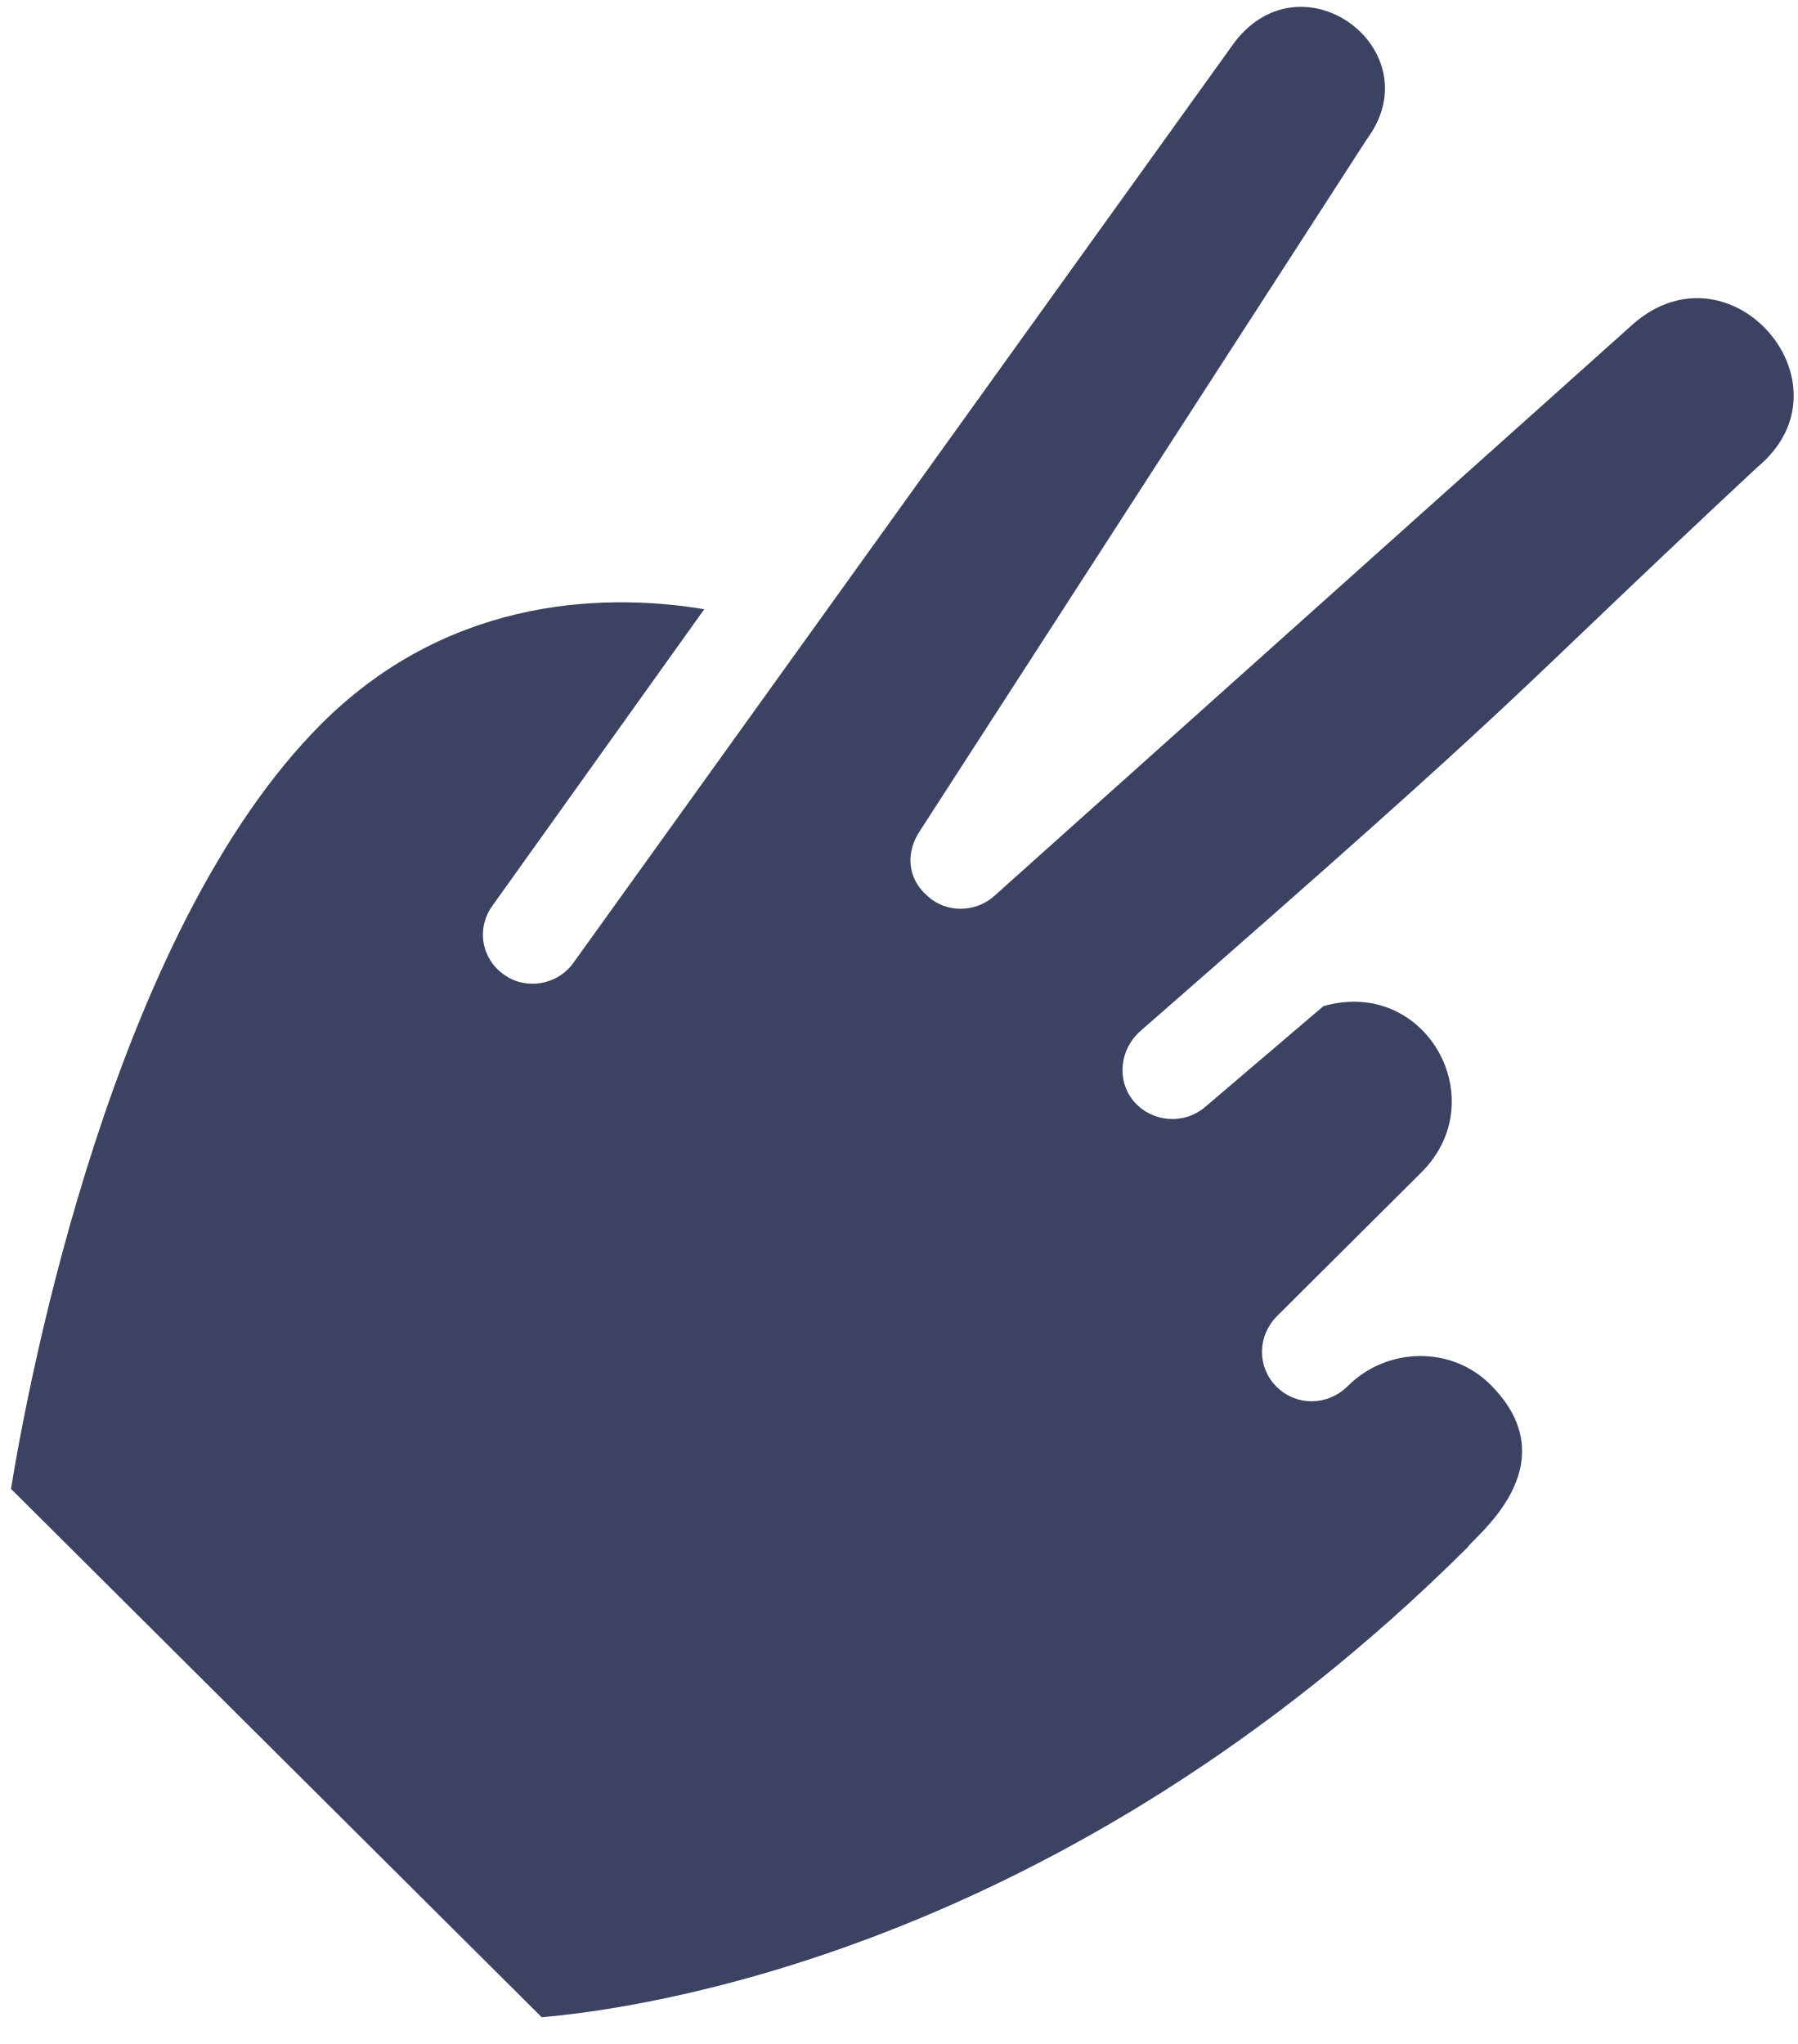
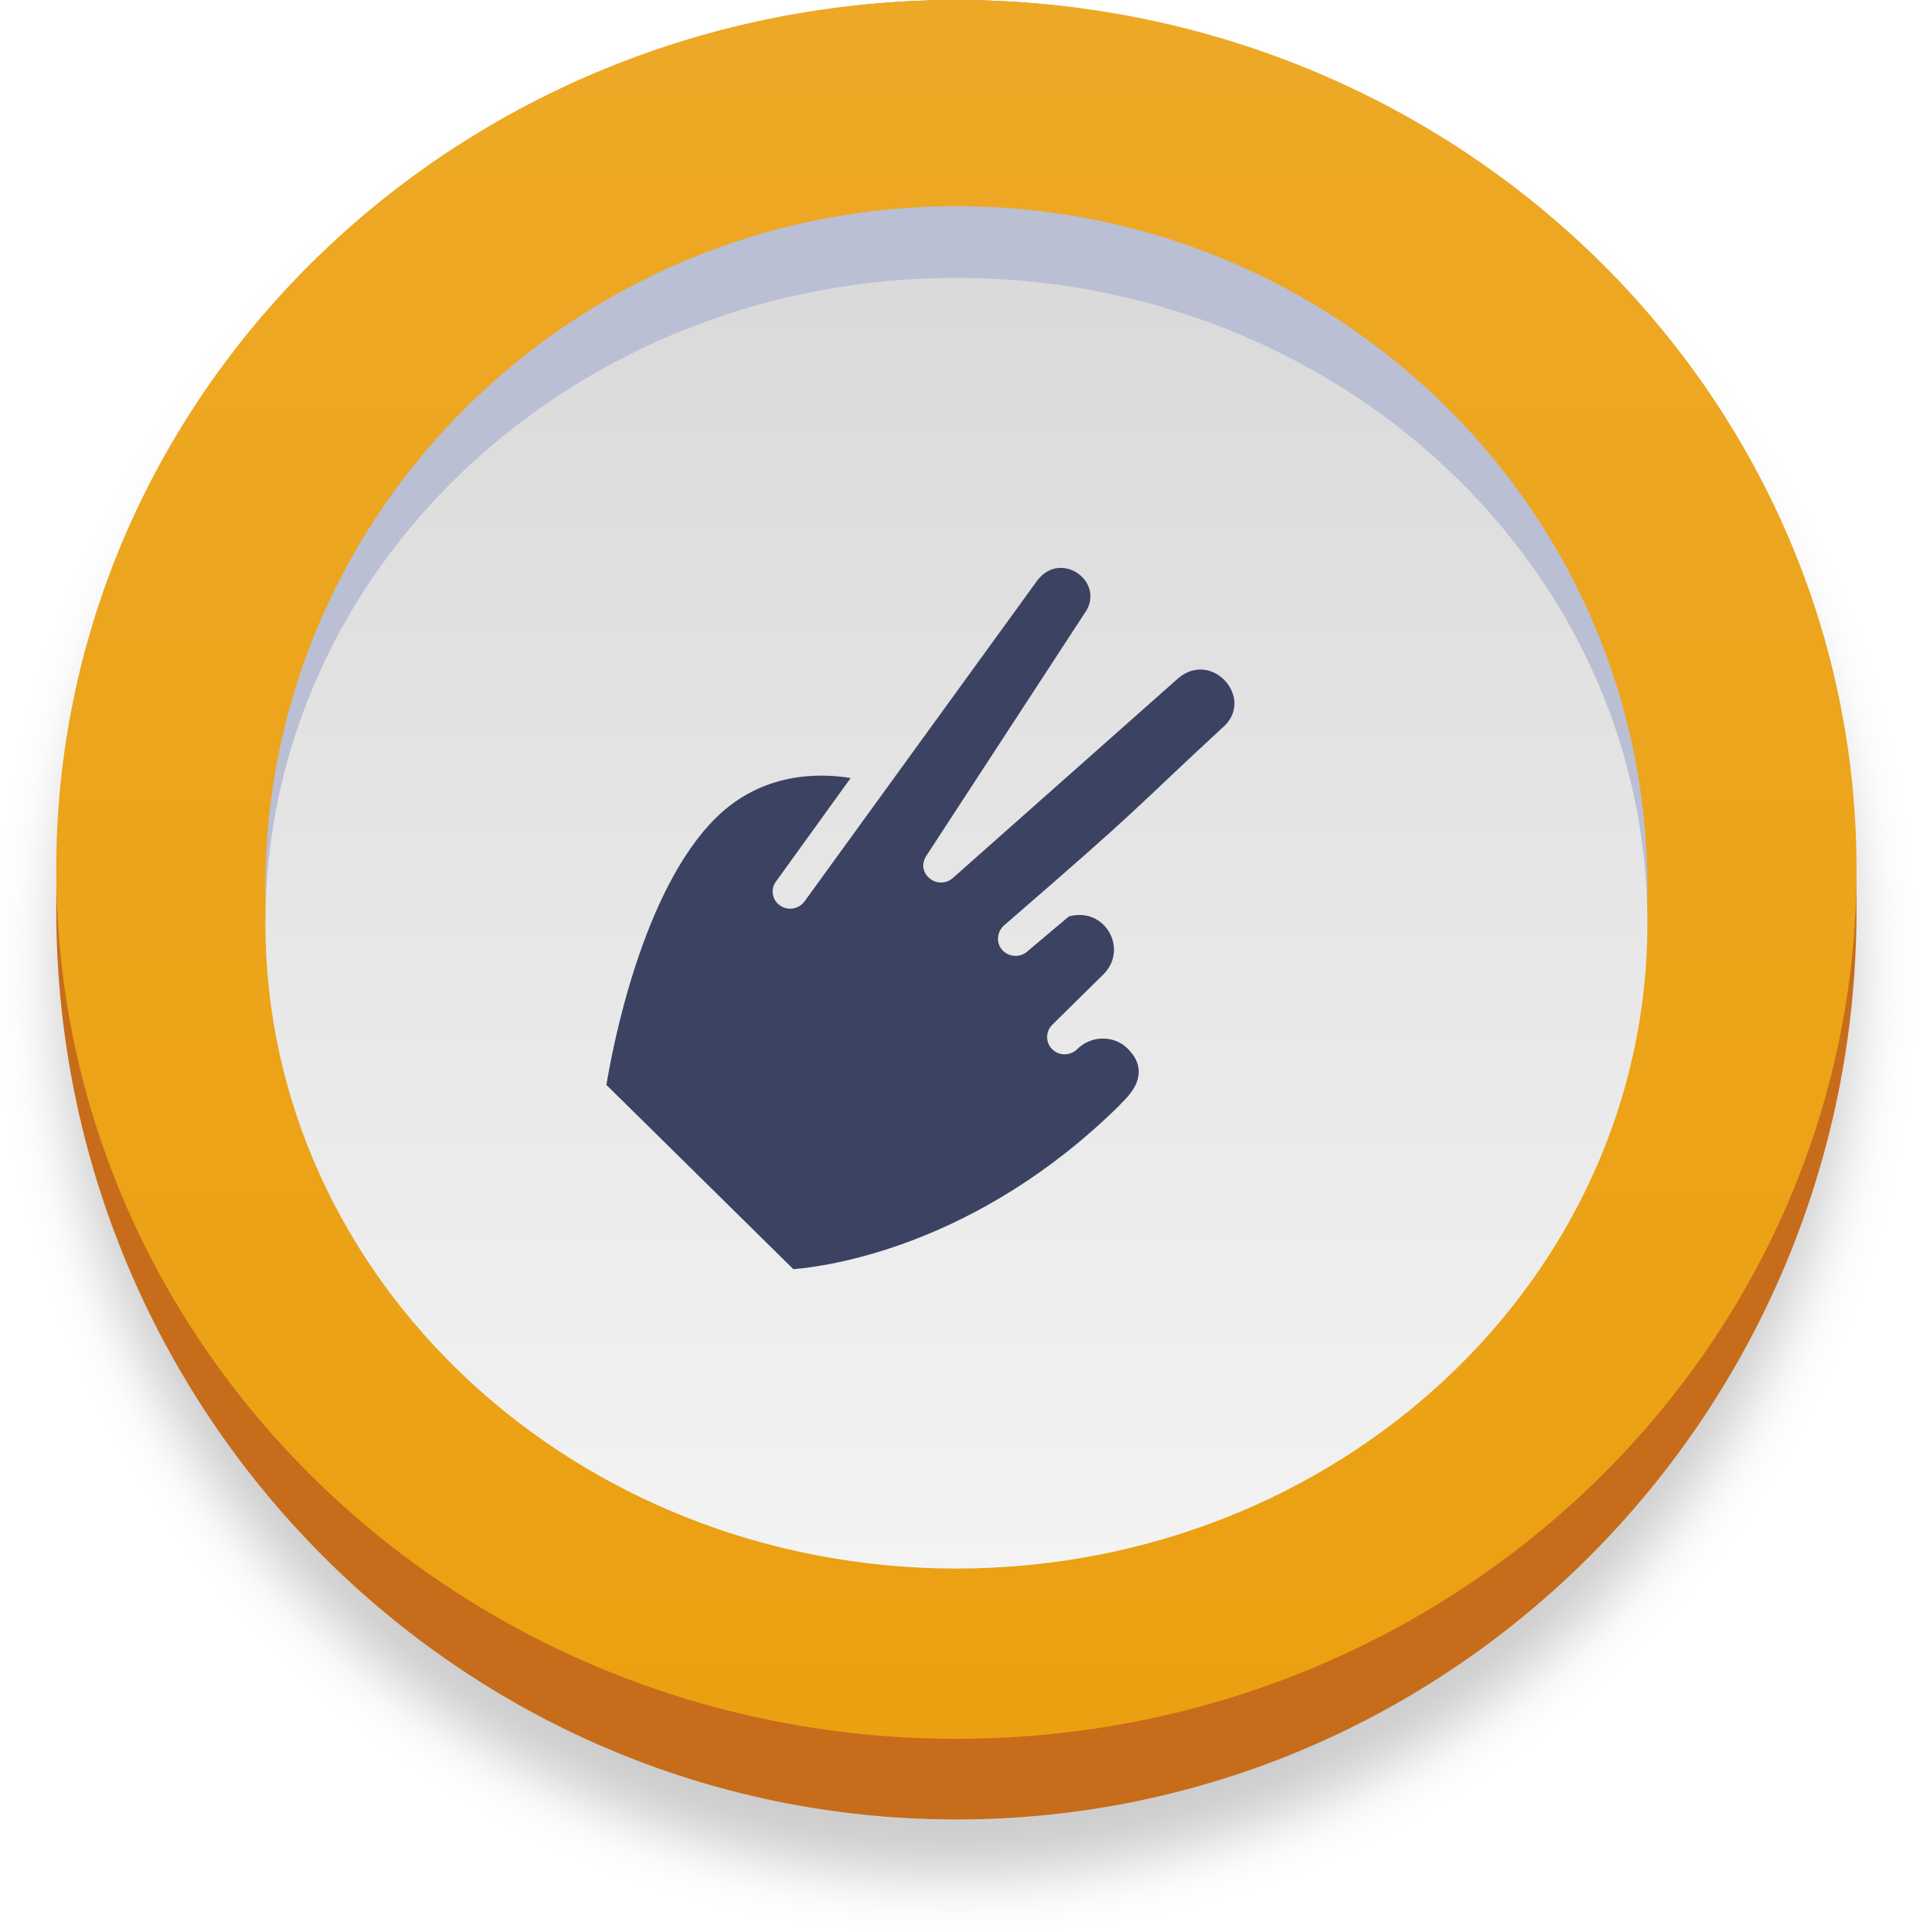
- <svg xmlns="http://www.w3.org/2000/svg" width="51" height="58">
-   <path fill="#3B4262" d="M13.971 25.702l6.012-8.415c-2.499-.415-7.088-.507-10.846 3.235C3.212 26.421.812 39.163.312 42.248L15.37 57.24c2.711-.232 14.713-1.827 26.279-13.34.122-.249 2.94-2.321.636-4.614-1.1-1.095-2.919-1.074-4.042.044-.572.57-1.461.577-2.021.02-.56-.557-.552-1.443.02-2.012l4.087-4.069c2.076-2.067.119-5.555-2.78-4.717l-3.345 2.851c-.611.53-1.52.439-2.022-.14-.519-.597-.408-1.503.183-2.013 11.687-10.208 9.98-8.979 17.5-15.995 2.809-2.329-.725-6.447-3.493-4.09L28.182 25.45c-.529.448-1.34.457-1.86-.02-.601-.517-.615-1.262-.222-1.85L38.787 3.944c1.854-2.5-1.795-5.277-3.749-2.757L16.28 27.307c-.452.65-1.364.8-1.985.345a1.377 1.377 0 01-.323-1.95z" />
+ <svg xmlns="http://www.w3.org/2000/svg" width="102" height="103" viewBox="0 0 102 103" fill="none">
+   <g filter="url(#filter0_d_0_667)">
+     <ellipse cx="51" cy="48.5" rx="48" ry="48.5" fill="#C76C1B" />
+   </g>
+   <ellipse cx="51" cy="46.35" rx="48" ry="46.35" fill="#EB9F0E" />
+   <ellipse cx="51" cy="46.35" rx="48" ry="46.35" fill="url(#paint0_linear_0_667)" />
+   <ellipse cx="51" cy="47.306" rx="36.849" ry="36.315" fill="#BABFD4" />
+   <ellipse cx="51" cy="49.217" rx="36.849" ry="34.404" fill="url(#paint1_linear_0_667)" />
+   <path d="M41.38 46.995L45.361 41.479C43.706 41.207 40.668 41.147 38.18 43.599C34.257 47.465 32.668 55.817 32.337 57.839L42.307 67.664C44.102 67.513 52.048 66.467 59.705 58.921C59.786 58.758 61.651 57.4 60.126 55.897C59.398 55.18 58.194 55.193 57.45 55.926C57.072 56.299 56.483 56.304 56.112 55.939C55.741 55.574 55.747 54.993 56.125 54.62L58.831 51.954C60.206 50.599 58.91 48.313 56.991 48.862L54.776 50.731C54.371 51.078 53.77 51.018 53.438 50.639C53.094 50.247 53.167 49.654 53.558 49.32C61.296 42.629 60.166 43.435 65.144 38.836C67.004 37.31 64.665 34.611 62.832 36.156L50.789 46.829C50.439 47.123 49.902 47.128 49.557 46.815C49.16 46.477 49.15 45.989 49.41 45.604L57.81 32.734C59.038 31.095 56.622 29.275 55.328 30.927L42.909 48.046C42.609 48.473 42.005 48.571 41.594 48.272C41.182 47.999 41.069 47.407 41.38 46.995Z" fill="#3B4262" />
+   <defs>
+     <filter id="filter0_d_0_667" x="0" y="0" width="102" height="103" filterUnits="userSpaceOnUse" color-interpolation-filters="sRGB">
+       <feFlood flood-opacity="0" result="BackgroundImageFix" />
+       <feColorMatrix in="SourceAlpha" type="matrix" values="0 0 0 0 0 0 0 0 0 0 0 0 0 0 0 0 0 0 127 0" result="hardAlpha" />
+       <feOffset dy="3" />
+       <feGaussianBlur stdDeviation="1.5" />
+       <feColorMatrix type="matrix" values="0 0 0 0 0 0 0 0 0 0 0 0 0 0 0 0 0 0 0.197 0" />
+       <feBlend mode="normal" in2="BackgroundImageFix" result="effect1_dropShadow_0_667" />
+       <feBlend mode="normal" in="SourceGraphic" in2="effect1_dropShadow_0_667" result="shape" />
+     </filter>
+     <linearGradient id="paint0_linear_0_667" x1="3" y1="0" x2="3" y2="92.7" gradientUnits="userSpaceOnUse">
+       <stop stop-color="white" stop-opacity="0.097" />
+       <stop offset="1" stop-color="white" stop-opacity="0.01" />
+     </linearGradient>
+     <linearGradient id="paint1_linear_0_667" x1="87.238" y1="83.621" x2="87.238" y2="15.954" gradientUnits="userSpaceOnUse">
+       <stop stop-color="#F3F3F3" />
+       <stop offset="1" stop-color="#DADADA" />
+     </linearGradient>
+   </defs>
</svg>
